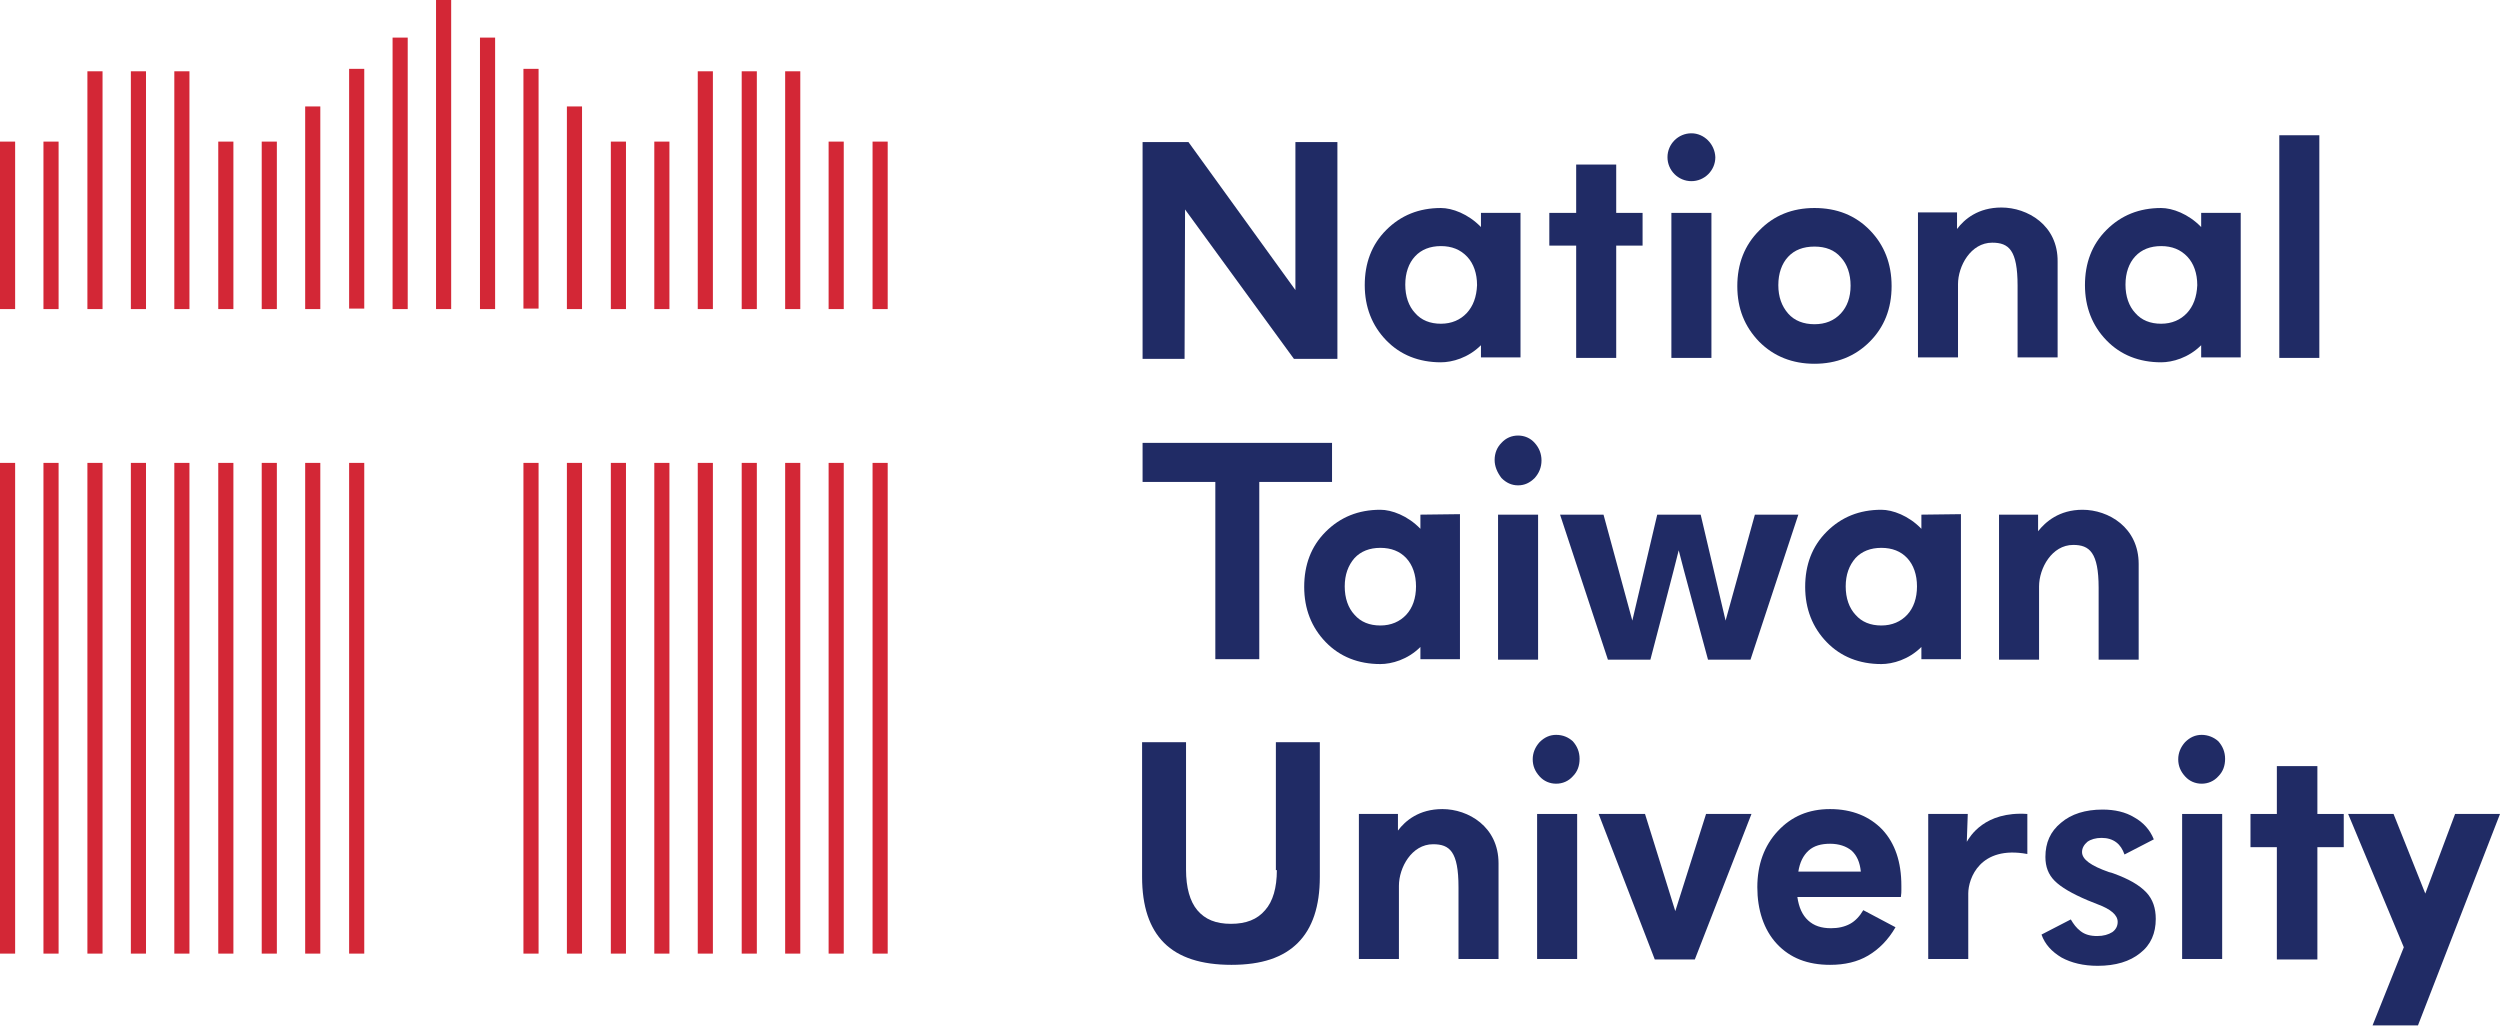
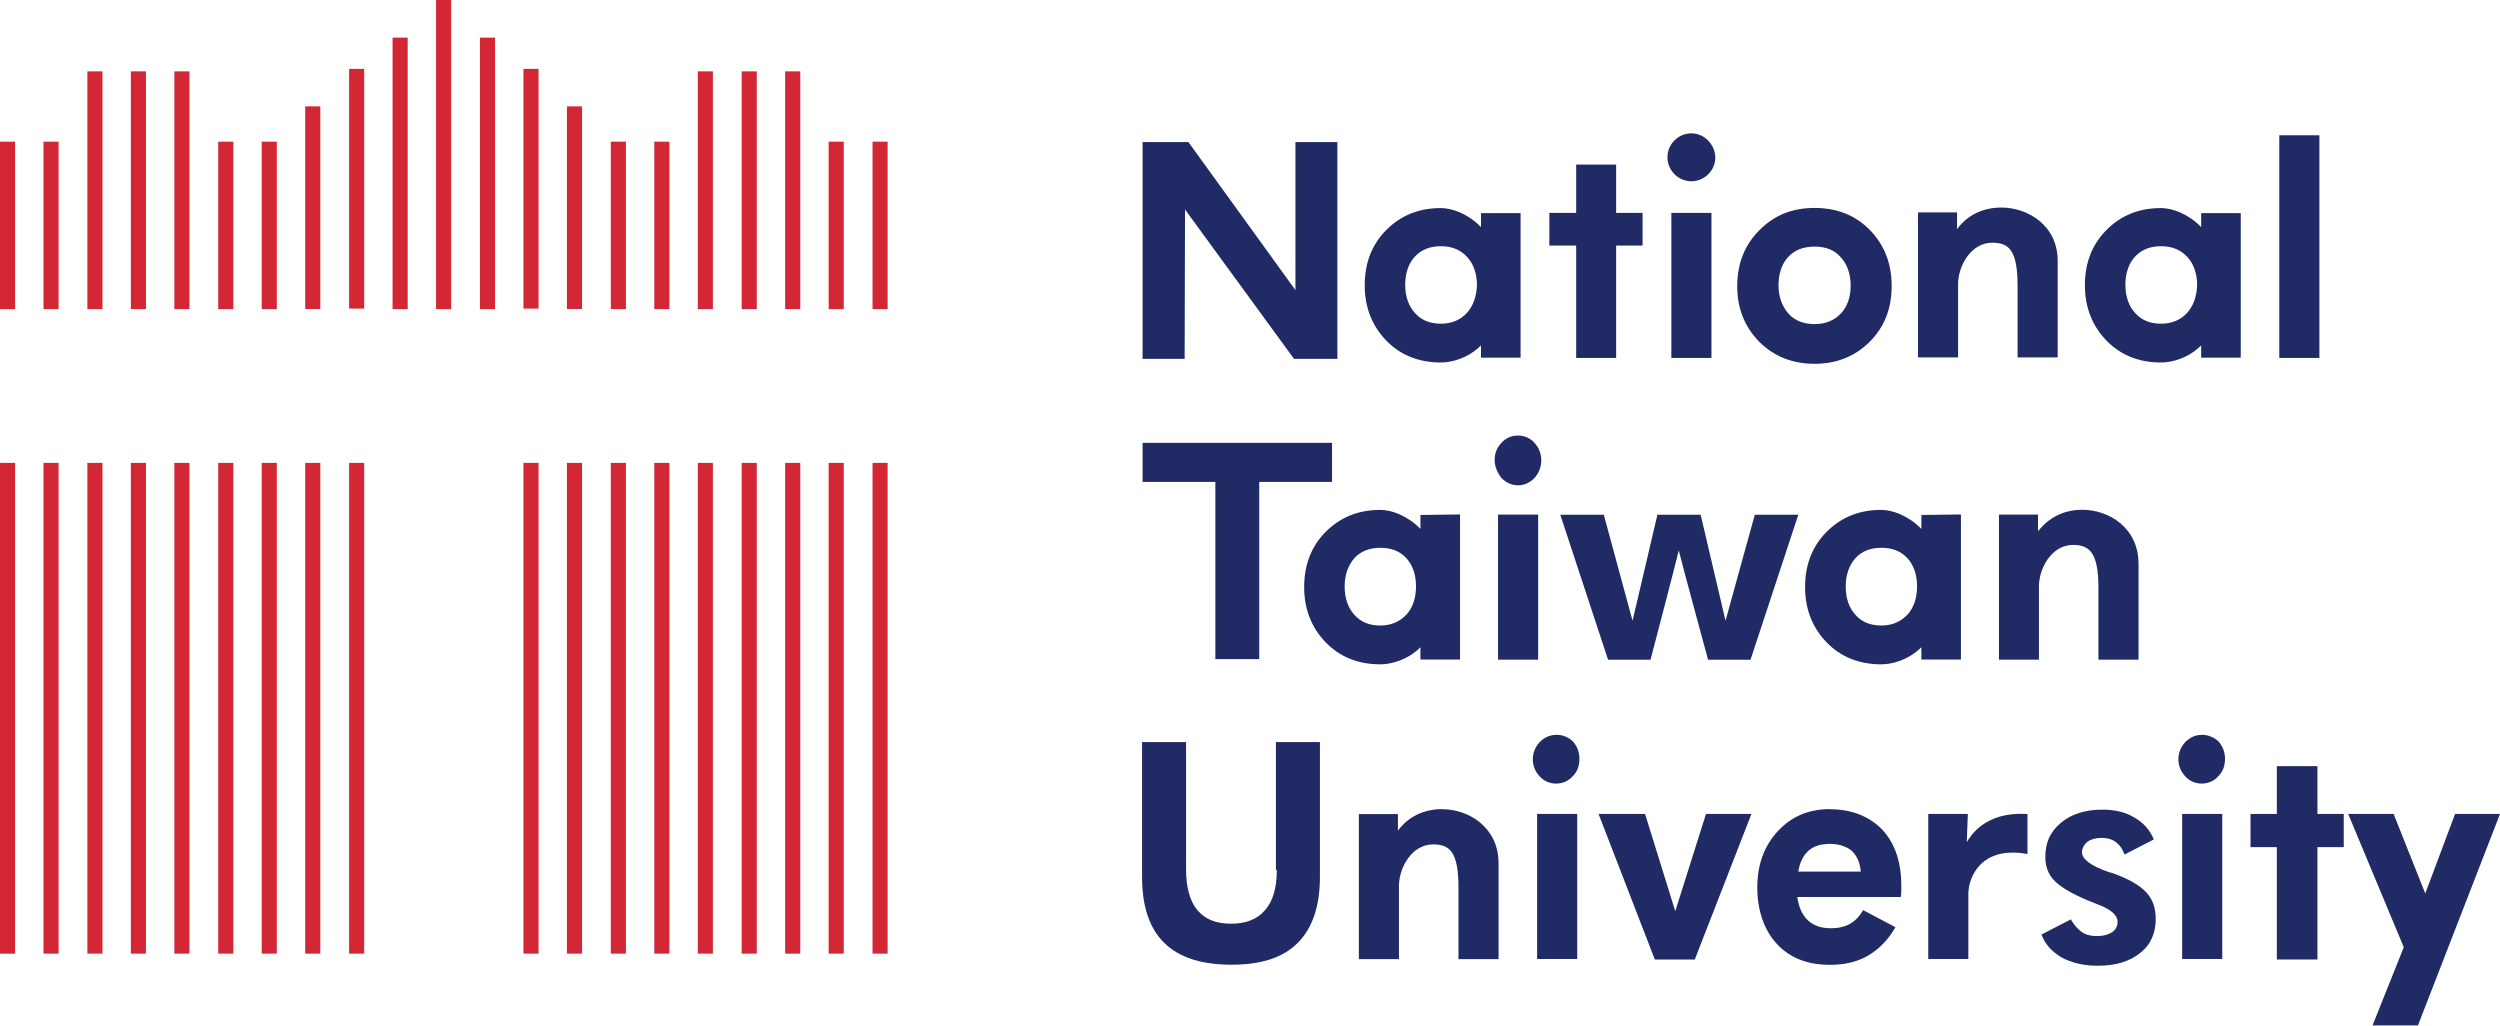
- <svg xmlns="http://www.w3.org/2000/svg" id="uuid-69f4372d-3cd3-4e79-84a4-ed5eb556a4fd" data-name="圖層 1" viewBox="0 0 512 210">
-   <g>
-     <rect x="178.7" y="29" width="3.1" height="34.3" style="fill: #d32736;" />
-     <rect x="169.7" y="29" width="3.1" height="34.3" style="fill: #d32736;" />
-     <rect x="160.8" y="14.6" width="3.1" height="48.7" style="fill: #d32736;" />
-     <rect x="151.9" y="14.6" width="3.1" height="48.7" style="fill: #d32736;" />
-     <rect x="142.9" y="14.6" width="3.1" height="48.7" style="fill: #d32736;" />
-     <rect x="134" y="29" width="3.1" height="34.3" style="fill: #d32736;" />
-     <rect x="125.1" y="29" width="3.1" height="34.3" style="fill: #d32736;" />
-     <rect x="116.1" y="21.8" width="3.1" height="41.5" style="fill: #d32736;" />
-     <rect x="107.2" y="14.1" width="3.1" height="49.1" style="fill: #d32736;" />
-     <rect x="98.3" y="7.7" width="3.1" height="55.6" style="fill: #d32736;" />
-     <rect x="89.3" width="3.1" height="63.3" style="fill: #d32736;" />
-     <rect x="80.4" y="7.7" width="3.1" height="55.6" style="fill: #d32736;" />
-     <rect x="71.5" y="14.1" width="3.1" height="49.1" style="fill: #d32736;" />
-     <rect x="62.5" y="21.8" width="3.1" height="41.5" style="fill: #d32736;" />
-     <rect x="53.6" y="29" width="3.1" height="34.3" style="fill: #d32736;" />
-     <rect x="44.7" y="29" width="3.1" height="34.3" style="fill: #d32736;" />
-     <rect x="35.7" y="14.6" width="3.1" height="48.7" style="fill: #d32736;" />
-     <rect x="26.8" y="14.6" width="3.1" height="48.7" style="fill: #d32736;" />
-     <rect x="17.9" y="14.6" width="3.1" height="48.7" style="fill: #d32736;" />
-     <rect x="8.9" y="29" width="3.1" height="34.3" style="fill: #d32736;" />
-     <rect y="29" width="3.1" height="34.3" style="fill: #d32736;" />
-     <rect x="178.7" y="94.8" width="3.1" height="100.5" style="fill: #d32736;" />
-     <rect x="169.7" y="94.8" width="3.1" height="100.5" style="fill: #d32736;" />
-     <rect x="160.8" y="94.8" width="3.1" height="100.5" style="fill: #d32736;" />
-     <rect x="151.9" y="94.8" width="3.1" height="100.5" style="fill: #d32736;" />
-     <rect x="142.9" y="94.8" width="3.1" height="100.5" style="fill: #d32736;" />
-     <rect x="134" y="94.8" width="3.1" height="100.5" style="fill: #d32736;" />
-     <rect x="125.1" y="94.8" width="3.1" height="100.5" style="fill: #d32736;" />
-     <rect x="116.1" y="94.8" width="3.1" height="100.5" style="fill: #d32736;" />
-     <rect x="107.2" y="94.8" width="3.1" height="100.5" style="fill: #d32736;" />
-     <rect x="71.5" y="94.8" width="3.1" height="100.5" style="fill: #d32736;" />
-     <rect x="62.5" y="94.8" width="3.1" height="100.5" style="fill: #d32736;" />
-     <rect x="53.6" y="94.8" width="3.1" height="100.5" style="fill: #d32736;" />
-     <rect x="44.7" y="94.8" width="3.1" height="100.5" style="fill: #d32736;" />
-     <rect x="35.7" y="94.8" width="3.1" height="100.5" style="fill: #d32736;" />
-     <rect x="26.8" y="94.8" width="3.1" height="100.5" style="fill: #d32736;" />
-     <rect x="17.9" y="94.8" width="3.1" height="100.5" style="fill: #d32736;" />
-     <rect x="8.9" y="94.8" width="3.1" height="100.5" style="fill: #d32736;" />
-     <rect y="94.8" width="3.1" height="100.5" style="fill: #d32736;" />
-   </g>
-   <g>
-     <path d="M261.5,178.2c0,3.6-.8,6.4-2.4,8.2-1.6,1.9-3.9,2.8-7,2.8s-5.3-.9-6.9-2.8c-1.5-1.8-2.3-4.6-2.3-8.3v-26.1h-9v27.6c0,6,1.5,10.5,4.5,13.5s7.6,4.5,13.8,4.5,10.6-1.5,13.6-4.5,4.5-7.5,4.5-13.5v-27.6h-9v26.2h.2Z" style="fill: #202b65;" />
-     <path d="M318.7,150.5c-1.3,0-2.4,.5-3.4,1.5-.9,1-1.4,2.2-1.4,3.5,0,1.4,.5,2.5,1.4,3.5s2.1,1.5,3.4,1.5,2.5-.5,3.4-1.5c1-1,1.4-2.2,1.4-3.6s-.5-2.6-1.4-3.6c-.9-.8-2-1.3-3.4-1.3" style="fill: #202b65;" />
-     <rect x="314.8" y="166.7" width="8.2" height="29.7" style="fill: #202b65;" />
-     <polygon points="343.1 186.6 336.9 166.7 327.4 166.7 338.9 196.5 347.1 196.5 358.7 166.7 349.4 166.7 343.1 186.6" style="fill: #202b65;" />
-     <path d="M374.8,165.7c-4.4,0-7.9,1.5-10.7,4.5-2.8,3-4.2,6.9-4.2,11.5s1.3,8.7,4,11.6c2.7,2.9,6.3,4.3,10.9,4.3,3,0,5.6-.6,7.8-1.9,2.2-1.3,4.1-3.2,5.6-5.8l-6.6-3.5c-.7,1.2-1.6,2.2-2.7,2.8s-2.4,.9-3.9,.9c-2,0-3.5-.5-4.7-1.6s-1.9-2.7-2.2-4.8h21.2c.1-.6,.1-1.1,.1-1.4v-.9c0-4.9-1.3-8.7-3.9-11.5-2.6-2.7-6.2-4.2-10.7-4.2m-6.5,12.8c.3-1.9,1-3.3,2.1-4.3s2.6-1.4,4.4-1.4,3.3,.5,4.4,1.4c1.1,1,1.7,2.4,1.9,4.3h-12.8Z" style="fill: #202b65;" />
-     <path d="M450.9,150.5c-1.3,0-2.4,.5-3.4,1.5-.9,1-1.4,2.2-1.4,3.5,0,1.4,.5,2.5,1.4,3.5s2.1,1.5,3.4,1.5,2.5-.5,3.4-1.5c1-1,1.4-2.2,1.4-3.6s-.5-2.6-1.4-3.6c-.9-.8-2.1-1.3-3.4-1.3" style="fill: #202b65;" />
-     <rect x="446.9" y="166.7" width="8.2" height="29.7" style="fill: #202b65;" />
-     <polygon points="474.6 156.9 466.3 156.9 466.3 166.7 460.9 166.7 460.9 173.5 466.3 173.5 466.3 196.5 474.6 196.5 474.6 173.5 480 173.5 480 166.7 474.6 166.7 474.6 156.9" style="fill: #202b65;" />
-     <polygon points="502.8 166.7 496.7 183 490.2 166.7 480.9 166.7 492.3 194 485.9 210 495.2 210 512 166.7 502.8 166.7" style="fill: #202b65;" />
-     <path d="M295.4,165.7c-4.8,0-7.6,2.4-9.1,4.4v-3.4h-8v29.7h8.2v-15c0-3.7,2.6-8.5,7-8.5,3.4,0,5.2,1.5,5.2,8.8v14.7h8.2v-19.6c0-7.5-6.2-11.1-11.5-11.1" style="fill: #202b65;" />
-     <path d="M402.8,172.4l.2-5.7h-8.1v29.7h8.2v-13.4c0-3.1,2.4-9.9,12.1-8.1v-8.2c-8.8-.6-11.8,4.7-12.4,5.7" style="fill: #202b65;" />
-     <path d="M432.9,178.9c-.2-.1-.6-.2-1-.3-3.7-1.3-5.5-2.6-5.5-4.1,0-.8,.4-1.5,1.1-2.1,.7-.5,1.7-.8,2.9-.8s2.2,.3,3,.9c.8,.6,1.3,1.4,1.7,2.5l6-3.1c-.8-2-2.2-3.5-4-4.5-1.8-1.1-4-1.6-6.5-1.6-3.5,0-6.4,.9-8.5,2.7-2.2,1.8-3.2,4.1-3.2,7,0,2,.6,3.6,1.9,4.9,1.3,1.3,3.5,2.6,6.8,4,.5,.2,1.2,.5,2,.8,2.7,1,4.1,2.2,4.1,3.6,0,.9-.4,1.6-1.1,2.1-.8,.5-1.8,.8-3.1,.8-1.4,0-2.5-.3-3.4-1s-1.4-1.4-2-2.4l-6,3.1c.7,2,2.1,3.5,4.1,4.7,2,1.1,4.5,1.7,7.4,1.7,3.7,0,6.6-.9,8.7-2.6,2.2-1.7,3.2-4.1,3.2-7,0-2.2-.6-4-1.9-5.4-1.5-1.6-3.7-2.8-6.7-3.9" style="fill: #202b65;" />
-     <polygon points="265.3 59.4 243.4 29.1 234 29.1 234 73.5 242.6 73.5 242.7 42.9 265 73.5 273.9 73.5 273.9 29.1 265.3 29.1 265.3 59.4" style="fill: #202b65;" />
-     <polygon points="331 33.7 322.8 33.7 322.8 43.6 317.3 43.6 317.3 50.3 322.8 50.3 322.8 73.3 331 73.3 331 50.3 336.4 50.3 336.4 43.6 331 43.6 331 33.7" style="fill: #202b65;" />
-     <rect x="342.3" y="43.6" width="8.2" height="29.7" style="fill: #202b65;" />
-     <path d="M371.6,42.6c-4.5,0-8.3,1.5-11.3,4.6-3,3-4.5,6.8-4.5,11.4s1.5,8.3,4.5,11.4c3,3,6.8,4.5,11.3,4.5s8.3-1.5,11.3-4.5,4.5-6.8,4.5-11.4-1.5-8.4-4.4-11.4c-3-3.1-6.8-4.6-11.4-4.6m5.4,21.6c-1.4,1.5-3.2,2.2-5.4,2.2s-4.1-.7-5.4-2.2-2-3.4-2-5.8,.7-4.4,2-5.8c1.3-1.4,3.1-2.1,5.4-2.1s4.1,.7,5.4,2.2c1.3,1.4,2,3.4,2,5.8s-.7,4.3-2,5.7" style="fill: #202b65;" />
-     <rect x="466.8" y="27.7" width="8.2" height="45.6" style="fill: #202b65;" />
-     <path d="M409.9,42.5c-4.8,0-7.6,2.4-9.1,4.4v-3.4h-8v29.7h8.2v-15c0-3.7,2.6-8.5,7-8.5,3.4,0,5.2,1.5,5.2,8.8v14.7h8.2v-19.6c.1-7.5-6.2-11.1-11.5-11.1" style="fill: #202b65;" />
-     <path d="M346.4,27.3c-2.7,0-4.9,2.2-4.9,4.9s2.2,4.9,4.9,4.9,4.9-2.2,4.9-4.9c-.1-2.7-2.3-4.9-4.9-4.9" style="fill: #202b65;" />
-     <path d="M306.1,94.2c0-1.4,.5-2.6,1.4-3.5,.9-1,2.1-1.5,3.4-1.5s2.5,.5,3.4,1.5,1.4,2.2,1.4,3.6-.5,2.6-1.4,3.6c-1,1-2.1,1.5-3.4,1.5s-2.4-.5-3.4-1.5c-.9-1.2-1.4-2.4-1.4-3.7m.7,11.2h8.2v29.7h-8.2v-29.7Z" style="fill: #202b65;" />
-     <path d="M348.3,105.4l5.1,21.7,6-21.7h8.9l-9.8,29.7h-8.7s-5.7-21-6-22.4c-.3,1.4-5.8,22.4-5.8,22.4h-8.7l-9.8-29.7h8.9l5.9,21.7,5.1-21.7s8.9,0,8.9,0Z" style="fill: #202b65;" />
-     <path d="M409.4,135.1v-29.7h8v3.4c1.5-1.9,4.3-4.4,9.1-4.4,5.3,0,11.5,3.6,11.5,11.1v19.6h-8.2v-14.7c0-7.3-1.9-8.8-5.2-8.8-4.4,0-7,4.8-7,8.5v15h-8.2Z" style="fill: #202b65;" />
-     <path d="M290.9,105.4v2.9c-2.6-2.7-5.9-3.9-8.2-3.9-4.5,0-8.2,1.5-11.2,4.5s-4.4,6.8-4.4,11.3,1.5,8.3,4.4,11.3,6.7,4.5,11.2,4.5c2.3,0,5.6-.9,8.2-3.5v2.5h8.1v-29.7l-8.1,.1h0Zm-2.9,20.5c-1.3,1.4-3.1,2.2-5.3,2.2s-4-.7-5.3-2.2c-1.3-1.4-2-3.4-2-5.8s.7-4.3,2-5.8c1.3-1.4,3.1-2.1,5.3-2.1s4,.7,5.3,2.1,2,3.4,2,5.8-.7,4.4-2,5.8" style="fill: #202b65;" />
-     <path d="M393.5,105.4v2.9c-2.6-2.7-5.9-3.9-8.2-3.9-4.5,0-8.2,1.5-11.2,4.5s-4.4,6.8-4.4,11.3,1.5,8.3,4.4,11.3,6.7,4.5,11.2,4.5c2.3,0,5.6-.9,8.2-3.5v2.5h8.1v-29.7l-8.1,.1h0Zm-2.9,20.5c-1.3,1.4-3.1,2.2-5.3,2.2s-4-.7-5.3-2.2c-1.3-1.4-2-3.4-2-5.8s.7-4.3,2-5.8c1.3-1.4,3.1-2.1,5.3-2.1s4,.7,5.3,2.1,2,3.4,2,5.8-.7,4.4-2,5.8" style="fill: #202b65;" />
-     <path d="M450.8,43.6v2.9c-2.6-2.7-5.9-3.9-8.2-3.9-4.5,0-8.2,1.5-11.2,4.5s-4.4,6.8-4.4,11.3,1.5,8.3,4.4,11.3,6.7,4.5,11.2,4.5c2.3,0,5.6-.9,8.2-3.5v2.5h8.1v-29.6h-8.1Zm-2.9,20.5c-1.3,1.4-3.1,2.2-5.3,2.2s-4-.7-5.3-2.2c-1.3-1.4-2-3.4-2-5.8s.7-4.4,2-5.8c1.3-1.4,3.1-2.1,5.3-2.1s4,.7,5.4,2.2c1.3,1.4,2,3.4,2,5.8-.1,2.4-.8,4.3-2.1,5.7" style="fill: #202b65;" />
-     <path d="M303.3,43.6v2.9c-2.6-2.7-5.9-3.9-8.2-3.9-4.5,0-8.2,1.5-11.2,4.5s-4.4,6.8-4.4,11.3,1.5,8.3,4.4,11.3,6.7,4.5,11.2,4.5c2.3,0,5.6-.9,8.2-3.5v2.5h8.1v-29.6h-8.1Zm-2.9,20.5c-1.3,1.4-3.1,2.2-5.3,2.2s-4-.7-5.3-2.2c-1.3-1.4-2-3.4-2-5.8s.7-4.4,2-5.8c1.3-1.4,3.1-2.1,5.3-2.1s4,.7,5.4,2.2c1.3,1.4,2,3.4,2,5.8-.1,2.4-.8,4.3-2.1,5.7" style="fill: #202b65;" />
-     <polygon points="272.8 90.7 234 90.7 234 98.7 248.9 98.7 248.9 135 257.9 135 257.9 98.7 272.8 98.7 272.8 90.7" style="fill: #202b65;" />
-   </g>
+ <svg xmlns="http://www.w3.org/2000/svg" id="a" data-name="uuid-69f4372d-3cd3-4e79-84a4-ed5eb556a4fd" viewBox="0 0 192 78.75">
+   <defs>
+     <style>
+       .b {
+         fill: #202b65;
+       }
+ 
+       .b, .c {
+         stroke-width: 0px;
+       }
+ 
+       .c {
+         fill: #d32736;
+       }
+     </style>
+   </defs>
+   <rect class="c" x="67.01" y="10.88" width="1.16" height="12.86" />
+   <rect class="c" x="63.64" y="10.88" width="1.16" height="12.86" />
+   <rect class="c" x="60.3" y="5.48" width="1.16" height="18.26" />
+   <rect class="c" x="56.96" y="5.48" width="1.16" height="18.26" />
+   <rect class="c" x="53.59" y="5.48" width="1.16" height="18.26" />
+   <rect class="c" x="50.25" y="10.88" width="1.16" height="12.86" />
+   <rect class="c" x="46.91" y="10.88" width="1.16" height="12.86" />
+   <rect class="c" x="43.54" y="8.17" width="1.16" height="15.56" />
+   <rect class="c" x="40.2" y="5.29" width="1.16" height="18.41" />
+   <rect class="c" x="36.86" y="2.89" width="1.16" height="20.85" />
+   <rect class="c" x="33.49" width="1.16" height="23.74" />
+   <rect class="c" x="30.15" y="2.89" width="1.16" height="20.85" />
+   <rect class="c" x="26.81" y="5.29" width="1.16" height="18.41" />
+   <rect class="c" x="23.44" y="8.17" width="1.16" height="15.56" />
+   <rect class="c" x="20.1" y="10.88" width="1.16" height="12.86" />
+   <rect class="c" x="16.76" y="10.88" width="1.16" height="12.86" />
+   <rect class="c" x="13.39" y="5.48" width="1.16" height="18.26" />
+   <rect class="c" x="10.05" y="5.48" width="1.16" height="18.26" />
+   <rect class="c" x="6.71" y="5.48" width="1.16" height="18.26" />
+   <rect class="c" x="3.34" y="10.88" width="1.16" height="12.86" />
+   <rect class="c" y="10.88" width="1.16" height="12.86" />
+   <rect class="c" x="67.01" y="35.55" width="1.16" height="37.69" />
+   <rect class="c" x="63.64" y="35.55" width="1.16" height="37.69" />
+   <rect class="c" x="60.3" y="35.55" width="1.16" height="37.69" />
+   <rect class="c" x="56.96" y="35.55" width="1.16" height="37.69" />
+   <rect class="c" x="53.59" y="35.55" width="1.16" height="37.69" />
+   <rect class="c" x="50.25" y="35.55" width="1.16" height="37.69" />
+   <rect class="c" x="46.91" y="35.55" width="1.16" height="37.69" />
+   <rect class="c" x="43.54" y="35.55" width="1.16" height="37.69" />
+   <rect class="c" x="40.2" y="35.55" width="1.16" height="37.69" />
+   <rect class="c" x="26.81" y="35.55" width="1.16" height="37.69" />
+   <rect class="c" x="23.44" y="35.55" width="1.16" height="37.69" />
+   <rect class="c" x="20.1" y="35.55" width="1.16" height="37.69" />
+   <rect class="c" x="16.76" y="35.55" width="1.16" height="37.69" />
+   <rect class="c" x="13.39" y="35.55" width="1.16" height="37.69" />
+   <rect class="c" x="10.05" y="35.55" width="1.16" height="37.69" />
+   <rect class="c" x="6.71" y="35.55" width="1.16" height="37.69" />
+   <rect class="c" x="3.34" y="35.55" width="1.16" height="37.69" />
+   <rect class="c" y="35.55" width="1.16" height="37.69" />
+   <path class="b" d="M98.06,66.82c0,1.35-.3,2.4-.9,3.07-.6.71-1.46,1.05-2.62,1.05s-1.99-.34-2.59-1.05c-.56-.68-.86-1.73-.86-3.11v-9.79h-3.38v10.35c0,2.25.56,3.94,1.69,5.06s2.85,1.69,5.18,1.69,3.98-.56,5.1-1.69,1.69-2.81,1.69-5.06v-10.35h-3.38v9.82h.08,0Z" />
+   <path class="b" d="M119.51,56.44c-.49,0-.9.19-1.27.56-.34.38-.52.82-.52,1.31,0,.52.19.94.52,1.31s.79.56,1.27.56.94-.19,1.27-.56c.38-.38.52-.82.52-1.35s-.19-.98-.52-1.35c-.34-.3-.75-.49-1.27-.49" />
+   <rect class="b" x="118.05" y="62.51" width="3.08" height="11.14" />
+   <polygon class="b" points="128.66 69.98 126.34 62.51 122.77 62.51 127.09 73.69 130.16 73.69 134.51 62.51 131.02 62.51 128.66 69.98" />
+   <path class="b" d="M140.55,62.14c-1.65,0-2.96.56-4.01,1.69-1.05,1.12-1.58,2.59-1.58,4.31s.49,3.26,1.5,4.35c1.01,1.09,2.36,1.61,4.09,1.61,1.12,0,2.1-.23,2.92-.71.83-.49,1.54-1.2,2.1-2.18l-2.48-1.31c-.26.45-.6.82-1.01,1.05s-.9.34-1.46.34c-.75,0-1.31-.19-1.76-.6s-.71-1.01-.83-1.8h7.95c.04-.23.04-.41.04-.52v-.34c0-1.84-.49-3.26-1.46-4.31-.98-1.01-2.33-1.57-4.01-1.57M138.11,66.94c.11-.71.38-1.24.79-1.61s.98-.52,1.65-.52,1.24.19,1.65.52c.41.38.64.9.71,1.61h-4.8Z" />
+   <path class="b" d="M169.09,56.44c-.49,0-.9.19-1.27.56-.34.38-.52.82-.52,1.31,0,.52.19.94.52,1.31s.79.56,1.27.56.94-.19,1.27-.56c.38-.38.52-.82.52-1.35s-.19-.98-.52-1.35c-.34-.3-.79-.49-1.27-.49" />
+   <rect class="b" x="167.59" y="62.51" width="3.08" height="11.14" />
+   <polygon class="b" points="177.98 58.84 174.86 58.84 174.86 62.51 172.84 62.51 172.84 65.06 174.86 65.06 174.86 73.69 177.98 73.69 177.98 65.06 180 65.06 180 62.51 177.98 62.51 177.98 58.84" />
+   <polygon class="b" points="188.55 62.51 186.26 68.62 183.83 62.51 180.34 62.51 184.61 72.75 182.21 78.75 185.7 78.75 192 62.51 188.55 62.51" />
+   <path class="b" d="M110.77,62.14c-1.8,0-2.85.9-3.41,1.65v-1.27h-3v11.14h3.08v-5.62c0-1.39.98-3.19,2.62-3.19,1.27,0,1.95.56,1.95,3.3v5.51h3.08v-7.35c0-2.81-2.33-4.16-4.31-4.16" />
+   <path class="b" d="M151.05,64.65l.08-2.14h-3.04v11.14h3.08v-5.02c0-1.16.9-3.71,4.54-3.04v-3.07c-3.3-.23-4.42,1.76-4.65,2.14" />
+   <path class="b" d="M162.34,67.09c-.08-.04-.23-.07-.38-.11-1.39-.49-2.06-.98-2.06-1.54,0-.3.15-.56.41-.79.26-.19.64-.3,1.09-.3s.83.11,1.12.34c.3.23.49.52.64.94l2.25-1.16c-.3-.75-.83-1.31-1.5-1.69-.67-.41-1.5-.6-2.44-.6-1.31,0-2.4.34-3.19,1.01-.83.68-1.2,1.54-1.2,2.62,0,.75.23,1.35.71,1.84.49.49,1.31.98,2.55,1.5.19.07.45.19.75.3,1.01.38,1.54.82,1.54,1.35,0,.34-.15.6-.41.79-.3.19-.67.3-1.16.3-.52,0-.94-.11-1.27-.38s-.52-.52-.75-.9l-2.25,1.16c.26.75.79,1.31,1.54,1.76.75.41,1.69.64,2.77.64,1.39,0,2.48-.34,3.26-.98.83-.64,1.2-1.54,1.2-2.62,0-.82-.23-1.5-.71-2.02-.56-.6-1.39-1.05-2.51-1.46" />
+   <polygon class="b" points="99.49 22.28 91.27 10.91 87.75 10.91 87.75 27.56 90.98 27.56 91.01 16.09 99.38 27.56 102.71 27.56 102.71 10.91 99.49 10.91 99.49 22.28" />
+   <polygon class="b" points="124.12 12.64 121.05 12.64 121.05 16.35 118.99 16.35 118.99 18.86 121.05 18.86 121.05 27.49 124.12 27.49 124.12 18.86 126.15 18.86 126.15 16.35 124.12 16.35 124.12 12.64" />
+   <rect class="b" x="128.36" y="16.35" width="3.08" height="11.14" />
+   <path class="b" d="M139.35,15.97c-1.69,0-3.11.56-4.24,1.72-1.12,1.12-1.69,2.55-1.69,4.28s.56,3.11,1.69,4.28c1.12,1.12,2.55,1.69,4.24,1.69s3.11-.56,4.24-1.69,1.69-2.55,1.69-4.28-.56-3.15-1.65-4.28c-1.12-1.16-2.55-1.72-4.27-1.72M141.38,24.07c-.52.56-1.2.82-2.02.82s-1.54-.26-2.02-.82-.75-1.28-.75-2.17.26-1.65.75-2.17c.49-.53,1.16-.79,2.02-.79s1.54.26,2.02.83c.49.53.75,1.28.75,2.17s-.26,1.61-.75,2.14" />
+   <rect class="b" x="175.05" y="10.39" width="3.08" height="17.1" />
+   <path class="b" d="M153.71,15.94c-1.8,0-2.85.9-3.41,1.65v-1.28h-3v11.14h3.08v-5.62c0-1.39.98-3.19,2.62-3.19,1.27,0,1.95.56,1.95,3.3v5.51h3.08v-7.35c.04-2.81-2.33-4.16-4.31-4.16" />
+   <path class="b" d="M129.9,10.24c-1.01,0-1.84.83-1.84,1.84s.83,1.84,1.84,1.84,1.84-.83,1.84-1.84c-.04-1.01-.86-1.84-1.84-1.84" />
+   <path class="b" d="M114.79,35.32c0-.53.19-.97.52-1.31.34-.38.79-.56,1.27-.56s.94.19,1.27.56.52.82.52,1.35-.19.97-.52,1.35c-.38.38-.79.56-1.27.56s-.9-.19-1.27-.56c-.34-.45-.52-.9-.52-1.39M115.05,39.52h3.08v11.14h-3.08v-11.14Z" />
+   <path class="b" d="M130.61,39.53l1.91,8.14,2.25-8.14h3.34l-3.67,11.14h-3.26s-2.14-7.88-2.25-8.4c-.11.53-2.17,8.4-2.17,8.4h-3.26l-3.67-11.14h3.34l2.21,8.14,1.91-8.14s3.34,0,3.34,0Z" />
+   <path class="b" d="M153.52,50.66v-11.14h3v1.28c.56-.71,1.61-1.65,3.41-1.65,1.99,0,4.31,1.35,4.31,4.16v7.35h-3.08v-5.51c0-2.74-.71-3.3-1.95-3.3-1.65,0-2.62,1.8-2.62,3.19v5.62h-3.08,0Z" />
+   <path class="b" d="M109.09,39.53v1.09c-.98-1.01-2.21-1.46-3.08-1.46-1.69,0-3.08.56-4.2,1.69s-1.65,2.55-1.65,4.24.56,3.11,1.65,4.24,2.51,1.69,4.2,1.69c.86,0,2.1-.34,3.08-1.31v.94h3.04v-11.14l-3.04.04h0ZM108,47.21c-.49.53-1.16.83-1.99.83s-1.5-.26-1.99-.82c-.49-.53-.75-1.28-.75-2.18s.26-1.61.75-2.18c.49-.53,1.16-.79,1.99-.79s1.5.26,1.99.79.75,1.28.75,2.18-.26,1.65-.75,2.18" />
+   <path class="b" d="M147.56,39.53v1.09c-.98-1.01-2.21-1.46-3.08-1.46-1.69,0-3.08.56-4.2,1.69s-1.65,2.55-1.65,4.24.56,3.11,1.65,4.24,2.51,1.69,4.2,1.69c.86,0,2.1-.34,3.08-1.31v.94h3.04v-11.14l-3.04.04h0ZM146.48,47.21c-.49.53-1.16.83-1.99.83s-1.5-.26-1.99-.82c-.49-.53-.75-1.28-.75-2.18s.26-1.61.75-2.18c.49-.53,1.16-.79,1.99-.79s1.5.26,1.99.79.75,1.28.75,2.18-.26,1.65-.75,2.18" />
+   <path class="b" d="M169.05,16.35v1.09c-.98-1.01-2.21-1.46-3.08-1.46-1.69,0-3.08.56-4.2,1.69s-1.65,2.55-1.65,4.24.56,3.11,1.65,4.24,2.51,1.69,4.2,1.69c.86,0,2.1-.34,3.08-1.31v.94h3.04v-11.1h-3.04ZM167.96,24.04c-.49.53-1.16.82-1.99.82s-1.5-.26-1.99-.82c-.49-.53-.75-1.28-.75-2.17s.26-1.65.75-2.17c.49-.53,1.16-.79,1.99-.79s1.5.26,2.02.83c.49.53.75,1.28.75,2.17-.04.9-.3,1.61-.79,2.14" />
+   <path class="b" d="M113.74,16.35v1.09c-.98-1.01-2.21-1.46-3.08-1.46-1.69,0-3.08.56-4.2,1.69s-1.65,2.55-1.65,4.24.56,3.11,1.65,4.24,2.51,1.69,4.2,1.69c.86,0,2.1-.34,3.08-1.31v.94h3.04v-11.1h-3.04ZM112.65,24.04c-.49.53-1.16.82-1.99.82s-1.5-.26-1.99-.82c-.49-.53-.75-1.28-.75-2.17s.26-1.65.75-2.17c.49-.53,1.16-.79,1.99-.79s1.5.26,2.02.83c.49.53.75,1.28.75,2.17-.04.9-.3,1.61-.79,2.14" />
+   <polygon class="b" points="102.3 34.01 87.75 34.01 87.75 37.01 93.34 37.01 93.34 50.62 96.71 50.62 96.71 37.01 102.3 37.01 102.3 34.01" />
</svg>
